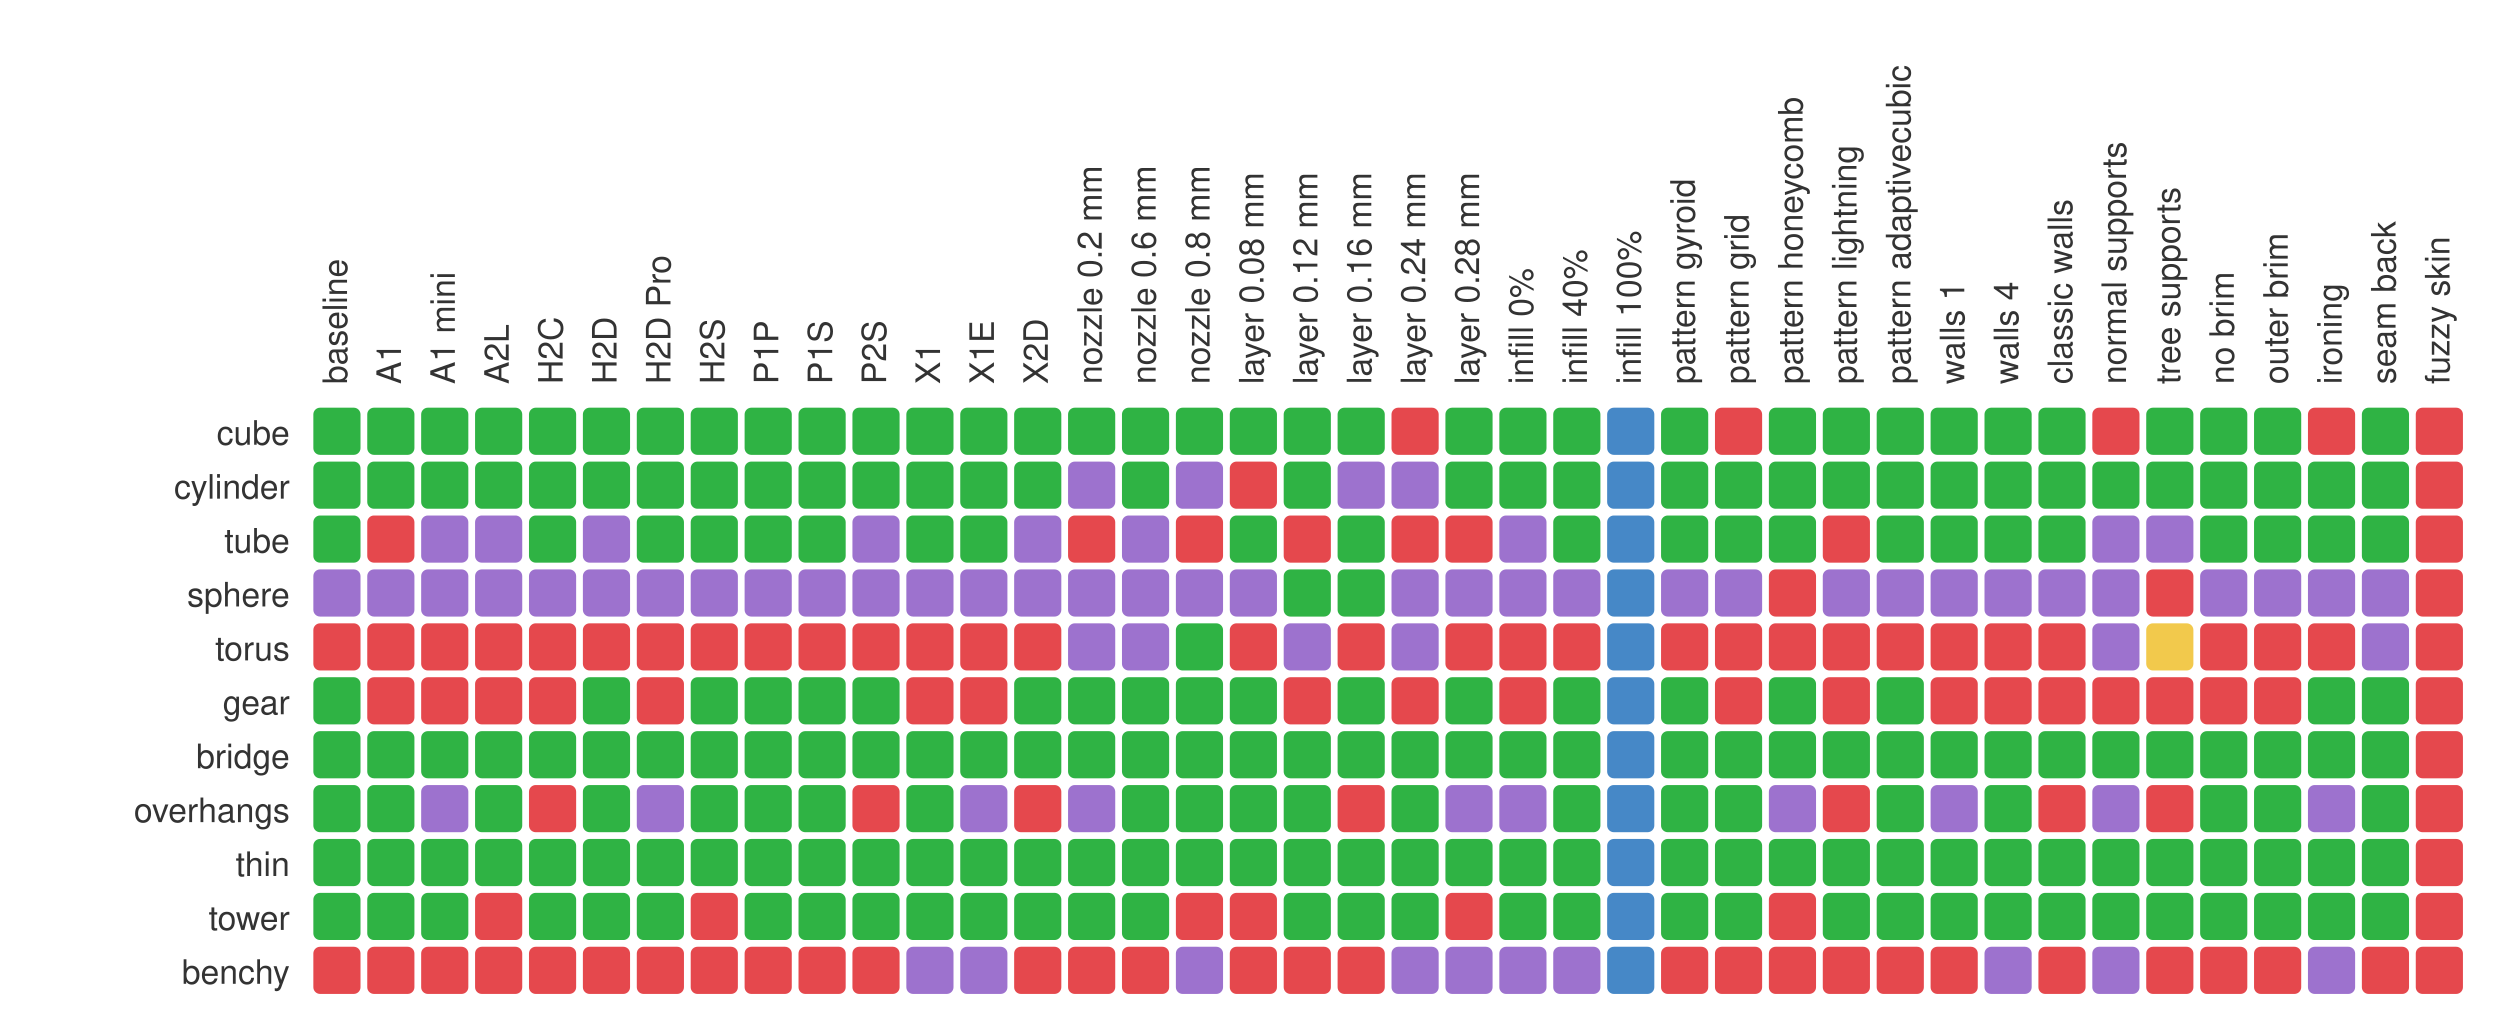
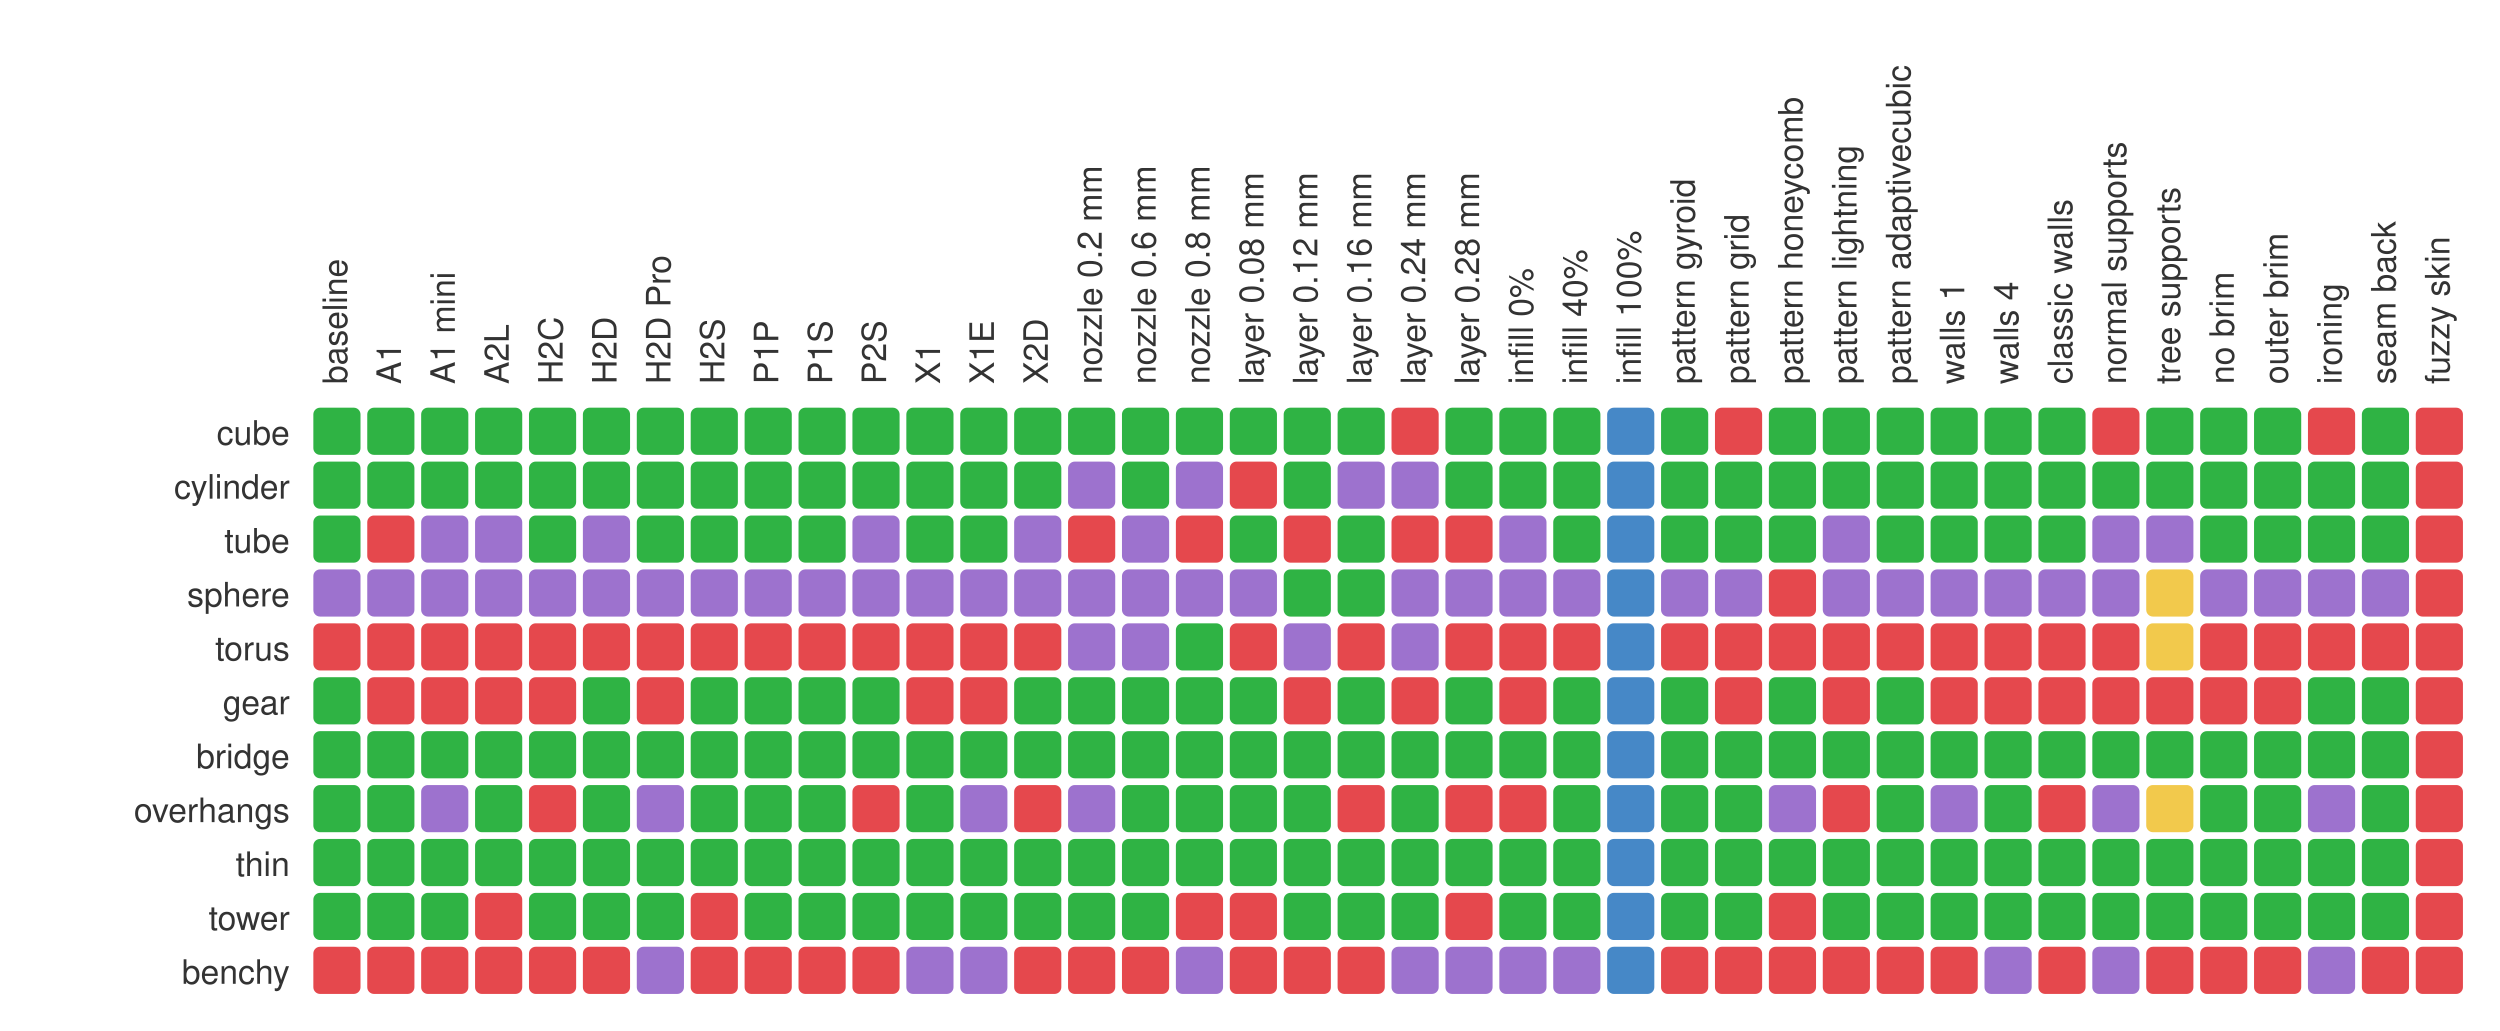
<svg xmlns="http://www.w3.org/2000/svg" width="742" height="306" font-family="Helvetica,Arial,sans-serif" font-size="10">
  <rect width="742" height="306" fill="white" />
  <text transform="translate(103.0,114) rotate(-90)" fill="#333">baseline</text>
  <text transform="translate(119.0,114) rotate(-90)" fill="#333">A1</text>
  <text transform="translate(135.0,114) rotate(-90)" fill="#333">A1 mini</text>
  <text transform="translate(151.0,114) rotate(-90)" fill="#333">A2L</text>
  <text transform="translate(167.0,114) rotate(-90)" fill="#333">H2C</text>
  <text transform="translate(183.0,114) rotate(-90)" fill="#333">H2D</text>
  <text transform="translate(199.0,114) rotate(-90)" fill="#333">H2D Pro</text>
  <text transform="translate(215.0,114) rotate(-90)" fill="#333">H2S</text>
  <text transform="translate(231.0,114) rotate(-90)" fill="#333">P1P</text>
  <text transform="translate(247.0,114) rotate(-90)" fill="#333">P1S</text>
  <text transform="translate(263.0,114) rotate(-90)" fill="#333">P2S</text>
  <text transform="translate(279.0,114) rotate(-90)" fill="#333">X1</text>
  <text transform="translate(295.0,114) rotate(-90)" fill="#333">X1E</text>
  <text transform="translate(311.0,114) rotate(-90)" fill="#333">X2D</text>
  <text transform="translate(327.0,114) rotate(-90)" fill="#333">nozzle 0.2 mm</text>
  <text transform="translate(343.0,114) rotate(-90)" fill="#333">nozzle 0.6 mm</text>
  <text transform="translate(359.0,114) rotate(-90)" fill="#333">nozzle 0.8 mm</text>
  <text transform="translate(375.0,114) rotate(-90)" fill="#333">layer 0.08 mm</text>
  <text transform="translate(391.0,114) rotate(-90)" fill="#333">layer 0.12 mm</text>
  <text transform="translate(407.0,114) rotate(-90)" fill="#333">layer 0.16 mm</text>
  <text transform="translate(423.0,114) rotate(-90)" fill="#333">layer 0.24 mm</text>
  <text transform="translate(439.0,114) rotate(-90)" fill="#333">layer 0.28 mm</text>
  <text transform="translate(455.0,114) rotate(-90)" fill="#333">infill 0%</text>
  <text transform="translate(471.0,114) rotate(-90)" fill="#333">infill 40%</text>
  <text transform="translate(487.0,114) rotate(-90)" fill="#333">infill 100%</text>
  <text transform="translate(503.0,114) rotate(-90)" fill="#333">pattern gyroid</text>
  <text transform="translate(519.0,114) rotate(-90)" fill="#333">pattern grid</text>
  <text transform="translate(535.0,114) rotate(-90)" fill="#333">pattern honeycomb</text>
  <text transform="translate(551.0,114) rotate(-90)" fill="#333">pattern lightning</text>
  <text transform="translate(567.0,114) rotate(-90)" fill="#333">pattern adaptivecubic</text>
  <text transform="translate(583.0,114) rotate(-90)" fill="#333">walls 1</text>
  <text transform="translate(599.0,114) rotate(-90)" fill="#333">walls 4</text>
  <text transform="translate(615.0,114) rotate(-90)" fill="#333">classic walls</text>
  <text transform="translate(631.0,114) rotate(-90)" fill="#333">normal supports</text>
  <text transform="translate(647.0,114) rotate(-90)" fill="#333">tree supports</text>
  <text transform="translate(663.0,114) rotate(-90)" fill="#333">no brim</text>
  <text transform="translate(679.0,114) rotate(-90)" fill="#333">outer brim</text>
  <text transform="translate(695.0,114) rotate(-90)" fill="#333">ironing</text>
  <text transform="translate(711.0,114) rotate(-90)" fill="#333">seam back</text>
  <text transform="translate(727.0,114) rotate(-90)" fill="#333">fuzzy skin</text>
  <text x="86" y="132" text-anchor="end" fill="#333">cube</text>
  <rect x="93" y="121" width="14" height="14" rx="2" fill="#2FB344" />
  <rect x="109" y="121" width="14" height="14" rx="2" fill="#2FB344" />
  <rect x="125" y="121" width="14" height="14" rx="2" fill="#2FB344" />
  <rect x="141" y="121" width="14" height="14" rx="2" fill="#2FB344" />
  <rect x="157" y="121" width="14" height="14" rx="2" fill="#2FB344" />
  <rect x="173" y="121" width="14" height="14" rx="2" fill="#2FB344" />
  <rect x="189" y="121" width="14" height="14" rx="2" fill="#2FB344" />
  <rect x="205" y="121" width="14" height="14" rx="2" fill="#2FB344" />
  <rect x="221" y="121" width="14" height="14" rx="2" fill="#2FB344" />
  <rect x="237" y="121" width="14" height="14" rx="2" fill="#2FB344" />
  <rect x="253" y="121" width="14" height="14" rx="2" fill="#2FB344" />
  <rect x="269" y="121" width="14" height="14" rx="2" fill="#2FB344" />
  <rect x="285" y="121" width="14" height="14" rx="2" fill="#2FB344" />
  <rect x="301" y="121" width="14" height="14" rx="2" fill="#2FB344" />
  <rect x="317" y="121" width="14" height="14" rx="2" fill="#2FB344" />
  <rect x="333" y="121" width="14" height="14" rx="2" fill="#2FB344" />
  <rect x="349" y="121" width="14" height="14" rx="2" fill="#2FB344" />
  <rect x="365" y="121" width="14" height="14" rx="2" fill="#2FB344" />
  <rect x="381" y="121" width="14" height="14" rx="2" fill="#2FB344" />
  <rect x="397" y="121" width="14" height="14" rx="2" fill="#2FB344" />
  <rect x="413" y="121" width="14" height="14" rx="2" fill="#E5484D" />
  <rect x="429" y="121" width="14" height="14" rx="2" fill="#2FB344" />
  <rect x="445" y="121" width="14" height="14" rx="2" fill="#2FB344" />
  <rect x="461" y="121" width="14" height="14" rx="2" fill="#2FB344" />
  <rect x="477" y="121" width="14" height="14" rx="2" fill="#4688C7" />
  <rect x="493" y="121" width="14" height="14" rx="2" fill="#2FB344" />
  <rect x="509" y="121" width="14" height="14" rx="2" fill="#E5484D" />
  <rect x="525" y="121" width="14" height="14" rx="2" fill="#2FB344" />
  <rect x="541" y="121" width="14" height="14" rx="2" fill="#2FB344" />
  <rect x="557" y="121" width="14" height="14" rx="2" fill="#2FB344" />
  <rect x="573" y="121" width="14" height="14" rx="2" fill="#2FB344" />
  <rect x="589" y="121" width="14" height="14" rx="2" fill="#2FB344" />
  <rect x="605" y="121" width="14" height="14" rx="2" fill="#2FB344" />
  <rect x="621" y="121" width="14" height="14" rx="2" fill="#E5484D" />
  <rect x="637" y="121" width="14" height="14" rx="2" fill="#2FB344" />
  <rect x="653" y="121" width="14" height="14" rx="2" fill="#2FB344" />
  <rect x="669" y="121" width="14" height="14" rx="2" fill="#2FB344" />
  <rect x="685" y="121" width="14" height="14" rx="2" fill="#E5484D" />
  <rect x="701" y="121" width="14" height="14" rx="2" fill="#2FB344" />
  <rect x="717" y="121" width="14" height="14" rx="2" fill="#E5484D" />
  <text x="86" y="148" text-anchor="end" fill="#333">cylinder</text>
  <rect x="93" y="137" width="14" height="14" rx="2" fill="#2FB344" />
  <rect x="109" y="137" width="14" height="14" rx="2" fill="#2FB344" />
  <rect x="125" y="137" width="14" height="14" rx="2" fill="#2FB344" />
  <rect x="141" y="137" width="14" height="14" rx="2" fill="#2FB344" />
  <rect x="157" y="137" width="14" height="14" rx="2" fill="#2FB344" />
  <rect x="173" y="137" width="14" height="14" rx="2" fill="#2FB344" />
  <rect x="189" y="137" width="14" height="14" rx="2" fill="#2FB344" />
  <rect x="205" y="137" width="14" height="14" rx="2" fill="#2FB344" />
  <rect x="221" y="137" width="14" height="14" rx="2" fill="#2FB344" />
  <rect x="237" y="137" width="14" height="14" rx="2" fill="#2FB344" />
  <rect x="253" y="137" width="14" height="14" rx="2" fill="#2FB344" />
  <rect x="269" y="137" width="14" height="14" rx="2" fill="#2FB344" />
  <rect x="285" y="137" width="14" height="14" rx="2" fill="#2FB344" />
  <rect x="301" y="137" width="14" height="14" rx="2" fill="#2FB344" />
  <rect x="317" y="137" width="14" height="14" rx="2" fill="#9D72CE" />
  <rect x="333" y="137" width="14" height="14" rx="2" fill="#2FB344" />
  <rect x="349" y="137" width="14" height="14" rx="2" fill="#9D72CE" />
  <rect x="365" y="137" width="14" height="14" rx="2" fill="#E5484D" />
  <rect x="381" y="137" width="14" height="14" rx="2" fill="#2FB344" />
  <rect x="397" y="137" width="14" height="14" rx="2" fill="#9D72CE" />
  <rect x="413" y="137" width="14" height="14" rx="2" fill="#9D72CE" />
  <rect x="429" y="137" width="14" height="14" rx="2" fill="#2FB344" />
  <rect x="445" y="137" width="14" height="14" rx="2" fill="#2FB344" />
  <rect x="461" y="137" width="14" height="14" rx="2" fill="#2FB344" />
  <rect x="477" y="137" width="14" height="14" rx="2" fill="#4688C7" />
  <rect x="493" y="137" width="14" height="14" rx="2" fill="#2FB344" />
  <rect x="509" y="137" width="14" height="14" rx="2" fill="#2FB344" />
  <rect x="525" y="137" width="14" height="14" rx="2" fill="#2FB344" />
  <rect x="541" y="137" width="14" height="14" rx="2" fill="#2FB344" />
  <rect x="557" y="137" width="14" height="14" rx="2" fill="#2FB344" />
  <rect x="573" y="137" width="14" height="14" rx="2" fill="#2FB344" />
  <rect x="589" y="137" width="14" height="14" rx="2" fill="#2FB344" />
  <rect x="605" y="137" width="14" height="14" rx="2" fill="#2FB344" />
  <rect x="621" y="137" width="14" height="14" rx="2" fill="#2FB344" />
  <rect x="637" y="137" width="14" height="14" rx="2" fill="#2FB344" />
  <rect x="653" y="137" width="14" height="14" rx="2" fill="#2FB344" />
  <rect x="669" y="137" width="14" height="14" rx="2" fill="#2FB344" />
  <rect x="685" y="137" width="14" height="14" rx="2" fill="#2FB344" />
  <rect x="701" y="137" width="14" height="14" rx="2" fill="#2FB344" />
  <rect x="717" y="137" width="14" height="14" rx="2" fill="#E5484D" />
  <text x="86" y="164" text-anchor="end" fill="#333">tube</text>
  <rect x="93" y="153" width="14" height="14" rx="2" fill="#2FB344" />
  <rect x="109" y="153" width="14" height="14" rx="2" fill="#E5484D" />
  <rect x="125" y="153" width="14" height="14" rx="2" fill="#9D72CE" />
  <rect x="141" y="153" width="14" height="14" rx="2" fill="#9D72CE" />
  <rect x="157" y="153" width="14" height="14" rx="2" fill="#2FB344" />
  <rect x="173" y="153" width="14" height="14" rx="2" fill="#9D72CE" />
  <rect x="189" y="153" width="14" height="14" rx="2" fill="#2FB344" />
  <rect x="205" y="153" width="14" height="14" rx="2" fill="#2FB344" />
  <rect x="221" y="153" width="14" height="14" rx="2" fill="#2FB344" />
  <rect x="237" y="153" width="14" height="14" rx="2" fill="#2FB344" />
  <rect x="253" y="153" width="14" height="14" rx="2" fill="#9D72CE" />
  <rect x="269" y="153" width="14" height="14" rx="2" fill="#2FB344" />
  <rect x="285" y="153" width="14" height="14" rx="2" fill="#2FB344" />
  <rect x="301" y="153" width="14" height="14" rx="2" fill="#9D72CE" />
  <rect x="317" y="153" width="14" height="14" rx="2" fill="#E5484D" />
  <rect x="333" y="153" width="14" height="14" rx="2" fill="#9D72CE" />
  <rect x="349" y="153" width="14" height="14" rx="2" fill="#E5484D" />
  <rect x="365" y="153" width="14" height="14" rx="2" fill="#2FB344" />
  <rect x="381" y="153" width="14" height="14" rx="2" fill="#E5484D" />
  <rect x="397" y="153" width="14" height="14" rx="2" fill="#2FB344" />
  <rect x="413" y="153" width="14" height="14" rx="2" fill="#E5484D" />
  <rect x="429" y="153" width="14" height="14" rx="2" fill="#E5484D" />
  <rect x="445" y="153" width="14" height="14" rx="2" fill="#9D72CE" />
  <rect x="461" y="153" width="14" height="14" rx="2" fill="#2FB344" />
  <rect x="477" y="153" width="14" height="14" rx="2" fill="#4688C7" />
  <rect x="493" y="153" width="14" height="14" rx="2" fill="#2FB344" />
  <rect x="509" y="153" width="14" height="14" rx="2" fill="#2FB344" />
  <rect x="525" y="153" width="14" height="14" rx="2" fill="#2FB344" />
-   <rect x="541" y="153" width="14" height="14" rx="2" fill="#E5484D" />
+   <rect x="541" y="153" width="14" height="14" rx="2" fill="#9D72CE" />
  <rect x="557" y="153" width="14" height="14" rx="2" fill="#2FB344" />
  <rect x="573" y="153" width="14" height="14" rx="2" fill="#2FB344" />
  <rect x="589" y="153" width="14" height="14" rx="2" fill="#2FB344" />
  <rect x="605" y="153" width="14" height="14" rx="2" fill="#2FB344" />
  <rect x="621" y="153" width="14" height="14" rx="2" fill="#9D72CE" />
  <rect x="637" y="153" width="14" height="14" rx="2" fill="#9D72CE" />
  <rect x="653" y="153" width="14" height="14" rx="2" fill="#2FB344" />
  <rect x="669" y="153" width="14" height="14" rx="2" fill="#2FB344" />
  <rect x="685" y="153" width="14" height="14" rx="2" fill="#2FB344" />
  <rect x="701" y="153" width="14" height="14" rx="2" fill="#2FB344" />
  <rect x="717" y="153" width="14" height="14" rx="2" fill="#E5484D" />
  <text x="86" y="180" text-anchor="end" fill="#333">sphere</text>
  <rect x="93" y="169" width="14" height="14" rx="2" fill="#9D72CE" />
  <rect x="109" y="169" width="14" height="14" rx="2" fill="#9D72CE" />
  <rect x="125" y="169" width="14" height="14" rx="2" fill="#9D72CE" />
  <rect x="141" y="169" width="14" height="14" rx="2" fill="#9D72CE" />
  <rect x="157" y="169" width="14" height="14" rx="2" fill="#9D72CE" />
  <rect x="173" y="169" width="14" height="14" rx="2" fill="#9D72CE" />
  <rect x="189" y="169" width="14" height="14" rx="2" fill="#9D72CE" />
  <rect x="205" y="169" width="14" height="14" rx="2" fill="#9D72CE" />
  <rect x="221" y="169" width="14" height="14" rx="2" fill="#9D72CE" />
  <rect x="237" y="169" width="14" height="14" rx="2" fill="#9D72CE" />
  <rect x="253" y="169" width="14" height="14" rx="2" fill="#9D72CE" />
  <rect x="269" y="169" width="14" height="14" rx="2" fill="#9D72CE" />
  <rect x="285" y="169" width="14" height="14" rx="2" fill="#9D72CE" />
  <rect x="301" y="169" width="14" height="14" rx="2" fill="#9D72CE" />
  <rect x="317" y="169" width="14" height="14" rx="2" fill="#9D72CE" />
  <rect x="333" y="169" width="14" height="14" rx="2" fill="#9D72CE" />
  <rect x="349" y="169" width="14" height="14" rx="2" fill="#9D72CE" />
  <rect x="365" y="169" width="14" height="14" rx="2" fill="#9D72CE" />
  <rect x="381" y="169" width="14" height="14" rx="2" fill="#2FB344" />
  <rect x="397" y="169" width="14" height="14" rx="2" fill="#2FB344" />
  <rect x="413" y="169" width="14" height="14" rx="2" fill="#9D72CE" />
  <rect x="429" y="169" width="14" height="14" rx="2" fill="#9D72CE" />
  <rect x="445" y="169" width="14" height="14" rx="2" fill="#9D72CE" />
  <rect x="461" y="169" width="14" height="14" rx="2" fill="#9D72CE" />
  <rect x="477" y="169" width="14" height="14" rx="2" fill="#4688C7" />
  <rect x="493" y="169" width="14" height="14" rx="2" fill="#9D72CE" />
  <rect x="509" y="169" width="14" height="14" rx="2" fill="#9D72CE" />
  <rect x="525" y="169" width="14" height="14" rx="2" fill="#E5484D" />
  <rect x="541" y="169" width="14" height="14" rx="2" fill="#9D72CE" />
  <rect x="557" y="169" width="14" height="14" rx="2" fill="#9D72CE" />
  <rect x="573" y="169" width="14" height="14" rx="2" fill="#9D72CE" />
  <rect x="589" y="169" width="14" height="14" rx="2" fill="#9D72CE" />
  <rect x="605" y="169" width="14" height="14" rx="2" fill="#9D72CE" />
  <rect x="621" y="169" width="14" height="14" rx="2" fill="#9D72CE" />
-   <rect x="637" y="169" width="14" height="14" rx="2" fill="#E5484D" />
+   <rect x="637" y="169" width="14" height="14" rx="2" fill="#F2C94C" />
  <rect x="653" y="169" width="14" height="14" rx="2" fill="#9D72CE" />
  <rect x="669" y="169" width="14" height="14" rx="2" fill="#9D72CE" />
  <rect x="685" y="169" width="14" height="14" rx="2" fill="#9D72CE" />
  <rect x="701" y="169" width="14" height="14" rx="2" fill="#9D72CE" />
  <rect x="717" y="169" width="14" height="14" rx="2" fill="#E5484D" />
  <text x="86" y="196" text-anchor="end" fill="#333">torus</text>
  <rect x="93" y="185" width="14" height="14" rx="2" fill="#E5484D" />
  <rect x="109" y="185" width="14" height="14" rx="2" fill="#E5484D" />
  <rect x="125" y="185" width="14" height="14" rx="2" fill="#E5484D" />
  <rect x="141" y="185" width="14" height="14" rx="2" fill="#E5484D" />
  <rect x="157" y="185" width="14" height="14" rx="2" fill="#E5484D" />
  <rect x="173" y="185" width="14" height="14" rx="2" fill="#E5484D" />
  <rect x="189" y="185" width="14" height="14" rx="2" fill="#E5484D" />
  <rect x="205" y="185" width="14" height="14" rx="2" fill="#E5484D" />
  <rect x="221" y="185" width="14" height="14" rx="2" fill="#E5484D" />
  <rect x="237" y="185" width="14" height="14" rx="2" fill="#E5484D" />
  <rect x="253" y="185" width="14" height="14" rx="2" fill="#E5484D" />
  <rect x="269" y="185" width="14" height="14" rx="2" fill="#E5484D" />
  <rect x="285" y="185" width="14" height="14" rx="2" fill="#E5484D" />
  <rect x="301" y="185" width="14" height="14" rx="2" fill="#E5484D" />
  <rect x="317" y="185" width="14" height="14" rx="2" fill="#9D72CE" />
  <rect x="333" y="185" width="14" height="14" rx="2" fill="#9D72CE" />
  <rect x="349" y="185" width="14" height="14" rx="2" fill="#2FB344" />
  <rect x="365" y="185" width="14" height="14" rx="2" fill="#E5484D" />
  <rect x="381" y="185" width="14" height="14" rx="2" fill="#9D72CE" />
  <rect x="397" y="185" width="14" height="14" rx="2" fill="#E5484D" />
  <rect x="413" y="185" width="14" height="14" rx="2" fill="#9D72CE" />
  <rect x="429" y="185" width="14" height="14" rx="2" fill="#E5484D" />
  <rect x="445" y="185" width="14" height="14" rx="2" fill="#E5484D" />
  <rect x="461" y="185" width="14" height="14" rx="2" fill="#E5484D" />
  <rect x="477" y="185" width="14" height="14" rx="2" fill="#4688C7" />
  <rect x="493" y="185" width="14" height="14" rx="2" fill="#E5484D" />
  <rect x="509" y="185" width="14" height="14" rx="2" fill="#E5484D" />
  <rect x="525" y="185" width="14" height="14" rx="2" fill="#E5484D" />
  <rect x="541" y="185" width="14" height="14" rx="2" fill="#E5484D" />
  <rect x="557" y="185" width="14" height="14" rx="2" fill="#E5484D" />
  <rect x="573" y="185" width="14" height="14" rx="2" fill="#E5484D" />
  <rect x="589" y="185" width="14" height="14" rx="2" fill="#E5484D" />
  <rect x="605" y="185" width="14" height="14" rx="2" fill="#E5484D" />
-   <rect x="621" y="185" width="14" height="14" rx="2" fill="#9D72CE" />
+   <rect x="621" y="185" width="14" height="14" rx="2" fill="#E5484D" />
  <rect x="637" y="185" width="14" height="14" rx="2" fill="#F2C94C" />
  <rect x="653" y="185" width="14" height="14" rx="2" fill="#E5484D" />
  <rect x="669" y="185" width="14" height="14" rx="2" fill="#E5484D" />
  <rect x="685" y="185" width="14" height="14" rx="2" fill="#E5484D" />
-   <rect x="701" y="185" width="14" height="14" rx="2" fill="#9D72CE" />
+   <rect x="701" y="185" width="14" height="14" rx="2" fill="#E5484D" />
  <rect x="717" y="185" width="14" height="14" rx="2" fill="#E5484D" />
  <text x="86" y="212" text-anchor="end" fill="#333">gear</text>
  <rect x="93" y="201" width="14" height="14" rx="2" fill="#2FB344" />
  <rect x="109" y="201" width="14" height="14" rx="2" fill="#E5484D" />
  <rect x="125" y="201" width="14" height="14" rx="2" fill="#E5484D" />
  <rect x="141" y="201" width="14" height="14" rx="2" fill="#E5484D" />
  <rect x="157" y="201" width="14" height="14" rx="2" fill="#E5484D" />
  <rect x="173" y="201" width="14" height="14" rx="2" fill="#2FB344" />
  <rect x="189" y="201" width="14" height="14" rx="2" fill="#E5484D" />
  <rect x="205" y="201" width="14" height="14" rx="2" fill="#2FB344" />
  <rect x="221" y="201" width="14" height="14" rx="2" fill="#2FB344" />
  <rect x="237" y="201" width="14" height="14" rx="2" fill="#2FB344" />
  <rect x="253" y="201" width="14" height="14" rx="2" fill="#2FB344" />
  <rect x="269" y="201" width="14" height="14" rx="2" fill="#E5484D" />
  <rect x="285" y="201" width="14" height="14" rx="2" fill="#E5484D" />
  <rect x="301" y="201" width="14" height="14" rx="2" fill="#2FB344" />
  <rect x="317" y="201" width="14" height="14" rx="2" fill="#2FB344" />
  <rect x="333" y="201" width="14" height="14" rx="2" fill="#2FB344" />
  <rect x="349" y="201" width="14" height="14" rx="2" fill="#2FB344" />
  <rect x="365" y="201" width="14" height="14" rx="2" fill="#2FB344" />
  <rect x="381" y="201" width="14" height="14" rx="2" fill="#E5484D" />
  <rect x="397" y="201" width="14" height="14" rx="2" fill="#2FB344" />
  <rect x="413" y="201" width="14" height="14" rx="2" fill="#E5484D" />
  <rect x="429" y="201" width="14" height="14" rx="2" fill="#2FB344" />
  <rect x="445" y="201" width="14" height="14" rx="2" fill="#E5484D" />
  <rect x="461" y="201" width="14" height="14" rx="2" fill="#2FB344" />
  <rect x="477" y="201" width="14" height="14" rx="2" fill="#4688C7" />
  <rect x="493" y="201" width="14" height="14" rx="2" fill="#2FB344" />
  <rect x="509" y="201" width="14" height="14" rx="2" fill="#E5484D" />
  <rect x="525" y="201" width="14" height="14" rx="2" fill="#2FB344" />
  <rect x="541" y="201" width="14" height="14" rx="2" fill="#E5484D" />
  <rect x="557" y="201" width="14" height="14" rx="2" fill="#2FB344" />
  <rect x="573" y="201" width="14" height="14" rx="2" fill="#E5484D" />
  <rect x="589" y="201" width="14" height="14" rx="2" fill="#E5484D" />
  <rect x="605" y="201" width="14" height="14" rx="2" fill="#E5484D" />
  <rect x="621" y="201" width="14" height="14" rx="2" fill="#E5484D" />
  <rect x="637" y="201" width="14" height="14" rx="2" fill="#E5484D" />
  <rect x="653" y="201" width="14" height="14" rx="2" fill="#E5484D" />
  <rect x="669" y="201" width="14" height="14" rx="2" fill="#E5484D" />
  <rect x="685" y="201" width="14" height="14" rx="2" fill="#2FB344" />
  <rect x="701" y="201" width="14" height="14" rx="2" fill="#2FB344" />
  <rect x="717" y="201" width="14" height="14" rx="2" fill="#E5484D" />
  <text x="86" y="228" text-anchor="end" fill="#333">bridge</text>
  <rect x="93" y="217" width="14" height="14" rx="2" fill="#2FB344" />
  <rect x="109" y="217" width="14" height="14" rx="2" fill="#2FB344" />
  <rect x="125" y="217" width="14" height="14" rx="2" fill="#2FB344" />
  <rect x="141" y="217" width="14" height="14" rx="2" fill="#2FB344" />
  <rect x="157" y="217" width="14" height="14" rx="2" fill="#2FB344" />
  <rect x="173" y="217" width="14" height="14" rx="2" fill="#2FB344" />
  <rect x="189" y="217" width="14" height="14" rx="2" fill="#2FB344" />
  <rect x="205" y="217" width="14" height="14" rx="2" fill="#2FB344" />
  <rect x="221" y="217" width="14" height="14" rx="2" fill="#2FB344" />
  <rect x="237" y="217" width="14" height="14" rx="2" fill="#2FB344" />
  <rect x="253" y="217" width="14" height="14" rx="2" fill="#2FB344" />
  <rect x="269" y="217" width="14" height="14" rx="2" fill="#2FB344" />
  <rect x="285" y="217" width="14" height="14" rx="2" fill="#2FB344" />
  <rect x="301" y="217" width="14" height="14" rx="2" fill="#2FB344" />
  <rect x="317" y="217" width="14" height="14" rx="2" fill="#2FB344" />
  <rect x="333" y="217" width="14" height="14" rx="2" fill="#2FB344" />
  <rect x="349" y="217" width="14" height="14" rx="2" fill="#2FB344" />
  <rect x="365" y="217" width="14" height="14" rx="2" fill="#2FB344" />
  <rect x="381" y="217" width="14" height="14" rx="2" fill="#2FB344" />
  <rect x="397" y="217" width="14" height="14" rx="2" fill="#2FB344" />
  <rect x="413" y="217" width="14" height="14" rx="2" fill="#2FB344" />
  <rect x="429" y="217" width="14" height="14" rx="2" fill="#2FB344" />
  <rect x="445" y="217" width="14" height="14" rx="2" fill="#2FB344" />
  <rect x="461" y="217" width="14" height="14" rx="2" fill="#2FB344" />
  <rect x="477" y="217" width="14" height="14" rx="2" fill="#4688C7" />
  <rect x="493" y="217" width="14" height="14" rx="2" fill="#2FB344" />
  <rect x="509" y="217" width="14" height="14" rx="2" fill="#2FB344" />
  <rect x="525" y="217" width="14" height="14" rx="2" fill="#2FB344" />
  <rect x="541" y="217" width="14" height="14" rx="2" fill="#2FB344" />
  <rect x="557" y="217" width="14" height="14" rx="2" fill="#2FB344" />
  <rect x="573" y="217" width="14" height="14" rx="2" fill="#2FB344" />
  <rect x="589" y="217" width="14" height="14" rx="2" fill="#2FB344" />
  <rect x="605" y="217" width="14" height="14" rx="2" fill="#2FB344" />
  <rect x="621" y="217" width="14" height="14" rx="2" fill="#2FB344" />
  <rect x="637" y="217" width="14" height="14" rx="2" fill="#2FB344" />
  <rect x="653" y="217" width="14" height="14" rx="2" fill="#2FB344" />
  <rect x="669" y="217" width="14" height="14" rx="2" fill="#2FB344" />
  <rect x="685" y="217" width="14" height="14" rx="2" fill="#2FB344" />
  <rect x="701" y="217" width="14" height="14" rx="2" fill="#2FB344" />
  <rect x="717" y="217" width="14" height="14" rx="2" fill="#E5484D" />
  <text x="86" y="244" text-anchor="end" fill="#333">overhangs</text>
  <rect x="93" y="233" width="14" height="14" rx="2" fill="#2FB344" />
  <rect x="109" y="233" width="14" height="14" rx="2" fill="#2FB344" />
  <rect x="125" y="233" width="14" height="14" rx="2" fill="#9D72CE" />
  <rect x="141" y="233" width="14" height="14" rx="2" fill="#2FB344" />
  <rect x="157" y="233" width="14" height="14" rx="2" fill="#E5484D" />
  <rect x="173" y="233" width="14" height="14" rx="2" fill="#2FB344" />
  <rect x="189" y="233" width="14" height="14" rx="2" fill="#9D72CE" />
  <rect x="205" y="233" width="14" height="14" rx="2" fill="#2FB344" />
  <rect x="221" y="233" width="14" height="14" rx="2" fill="#2FB344" />
  <rect x="237" y="233" width="14" height="14" rx="2" fill="#2FB344" />
  <rect x="253" y="233" width="14" height="14" rx="2" fill="#E5484D" />
  <rect x="269" y="233" width="14" height="14" rx="2" fill="#2FB344" />
  <rect x="285" y="233" width="14" height="14" rx="2" fill="#9D72CE" />
  <rect x="301" y="233" width="14" height="14" rx="2" fill="#E5484D" />
  <rect x="317" y="233" width="14" height="14" rx="2" fill="#9D72CE" />
  <rect x="333" y="233" width="14" height="14" rx="2" fill="#2FB344" />
  <rect x="349" y="233" width="14" height="14" rx="2" fill="#2FB344" />
  <rect x="365" y="233" width="14" height="14" rx="2" fill="#2FB344" />
  <rect x="381" y="233" width="14" height="14" rx="2" fill="#2FB344" />
  <rect x="397" y="233" width="14" height="14" rx="2" fill="#E5484D" />
  <rect x="413" y="233" width="14" height="14" rx="2" fill="#2FB344" />
-   <rect x="429" y="233" width="14" height="14" rx="2" fill="#9D72CE" />
-   <rect x="445" y="233" width="14" height="14" rx="2" fill="#9D72CE" />
+   <rect x="429" y="233" width="14" height="14" rx="2" fill="#E5484D" />
+   <rect x="445" y="233" width="14" height="14" rx="2" fill="#E5484D" />
  <rect x="461" y="233" width="14" height="14" rx="2" fill="#2FB344" />
  <rect x="477" y="233" width="14" height="14" rx="2" fill="#4688C7" />
  <rect x="493" y="233" width="14" height="14" rx="2" fill="#2FB344" />
  <rect x="509" y="233" width="14" height="14" rx="2" fill="#2FB344" />
  <rect x="525" y="233" width="14" height="14" rx="2" fill="#9D72CE" />
  <rect x="541" y="233" width="14" height="14" rx="2" fill="#E5484D" />
  <rect x="557" y="233" width="14" height="14" rx="2" fill="#2FB344" />
  <rect x="573" y="233" width="14" height="14" rx="2" fill="#9D72CE" />
  <rect x="589" y="233" width="14" height="14" rx="2" fill="#2FB344" />
  <rect x="605" y="233" width="14" height="14" rx="2" fill="#E5484D" />
  <rect x="621" y="233" width="14" height="14" rx="2" fill="#9D72CE" />
-   <rect x="637" y="233" width="14" height="14" rx="2" fill="#E5484D" />
+   <rect x="637" y="233" width="14" height="14" rx="2" fill="#F2C94C" />
  <rect x="653" y="233" width="14" height="14" rx="2" fill="#2FB344" />
  <rect x="669" y="233" width="14" height="14" rx="2" fill="#2FB344" />
  <rect x="685" y="233" width="14" height="14" rx="2" fill="#9D72CE" />
  <rect x="701" y="233" width="14" height="14" rx="2" fill="#2FB344" />
  <rect x="717" y="233" width="14" height="14" rx="2" fill="#E5484D" />
  <text x="86" y="260" text-anchor="end" fill="#333">thin</text>
  <rect x="93" y="249" width="14" height="14" rx="2" fill="#2FB344" />
  <rect x="109" y="249" width="14" height="14" rx="2" fill="#2FB344" />
  <rect x="125" y="249" width="14" height="14" rx="2" fill="#2FB344" />
  <rect x="141" y="249" width="14" height="14" rx="2" fill="#2FB344" />
  <rect x="157" y="249" width="14" height="14" rx="2" fill="#2FB344" />
  <rect x="173" y="249" width="14" height="14" rx="2" fill="#2FB344" />
  <rect x="189" y="249" width="14" height="14" rx="2" fill="#2FB344" />
  <rect x="205" y="249" width="14" height="14" rx="2" fill="#2FB344" />
  <rect x="221" y="249" width="14" height="14" rx="2" fill="#2FB344" />
  <rect x="237" y="249" width="14" height="14" rx="2" fill="#2FB344" />
  <rect x="253" y="249" width="14" height="14" rx="2" fill="#2FB344" />
  <rect x="269" y="249" width="14" height="14" rx="2" fill="#2FB344" />
  <rect x="285" y="249" width="14" height="14" rx="2" fill="#2FB344" />
  <rect x="301" y="249" width="14" height="14" rx="2" fill="#2FB344" />
  <rect x="317" y="249" width="14" height="14" rx="2" fill="#2FB344" />
  <rect x="333" y="249" width="14" height="14" rx="2" fill="#2FB344" />
  <rect x="349" y="249" width="14" height="14" rx="2" fill="#2FB344" />
  <rect x="365" y="249" width="14" height="14" rx="2" fill="#2FB344" />
  <rect x="381" y="249" width="14" height="14" rx="2" fill="#2FB344" />
  <rect x="397" y="249" width="14" height="14" rx="2" fill="#2FB344" />
  <rect x="413" y="249" width="14" height="14" rx="2" fill="#2FB344" />
  <rect x="429" y="249" width="14" height="14" rx="2" fill="#2FB344" />
  <rect x="445" y="249" width="14" height="14" rx="2" fill="#2FB344" />
  <rect x="461" y="249" width="14" height="14" rx="2" fill="#2FB344" />
  <rect x="477" y="249" width="14" height="14" rx="2" fill="#4688C7" />
  <rect x="493" y="249" width="14" height="14" rx="2" fill="#2FB344" />
  <rect x="509" y="249" width="14" height="14" rx="2" fill="#2FB344" />
  <rect x="525" y="249" width="14" height="14" rx="2" fill="#2FB344" />
  <rect x="541" y="249" width="14" height="14" rx="2" fill="#2FB344" />
  <rect x="557" y="249" width="14" height="14" rx="2" fill="#2FB344" />
  <rect x="573" y="249" width="14" height="14" rx="2" fill="#2FB344" />
  <rect x="589" y="249" width="14" height="14" rx="2" fill="#2FB344" />
  <rect x="605" y="249" width="14" height="14" rx="2" fill="#2FB344" />
  <rect x="621" y="249" width="14" height="14" rx="2" fill="#2FB344" />
  <rect x="637" y="249" width="14" height="14" rx="2" fill="#2FB344" />
  <rect x="653" y="249" width="14" height="14" rx="2" fill="#2FB344" />
  <rect x="669" y="249" width="14" height="14" rx="2" fill="#2FB344" />
  <rect x="685" y="249" width="14" height="14" rx="2" fill="#2FB344" />
  <rect x="701" y="249" width="14" height="14" rx="2" fill="#2FB344" />
  <rect x="717" y="249" width="14" height="14" rx="2" fill="#E5484D" />
  <text x="86" y="276" text-anchor="end" fill="#333">tower</text>
  <rect x="93" y="265" width="14" height="14" rx="2" fill="#2FB344" />
  <rect x="109" y="265" width="14" height="14" rx="2" fill="#2FB344" />
  <rect x="125" y="265" width="14" height="14" rx="2" fill="#2FB344" />
  <rect x="141" y="265" width="14" height="14" rx="2" fill="#E5484D" />
  <rect x="157" y="265" width="14" height="14" rx="2" fill="#2FB344" />
  <rect x="173" y="265" width="14" height="14" rx="2" fill="#2FB344" />
  <rect x="189" y="265" width="14" height="14" rx="2" fill="#2FB344" />
  <rect x="205" y="265" width="14" height="14" rx="2" fill="#E5484D" />
  <rect x="221" y="265" width="14" height="14" rx="2" fill="#2FB344" />
  <rect x="237" y="265" width="14" height="14" rx="2" fill="#2FB344" />
  <rect x="253" y="265" width="14" height="14" rx="2" fill="#2FB344" />
  <rect x="269" y="265" width="14" height="14" rx="2" fill="#2FB344" />
  <rect x="285" y="265" width="14" height="14" rx="2" fill="#2FB344" />
  <rect x="301" y="265" width="14" height="14" rx="2" fill="#2FB344" />
  <rect x="317" y="265" width="14" height="14" rx="2" fill="#2FB344" />
  <rect x="333" y="265" width="14" height="14" rx="2" fill="#2FB344" />
  <rect x="349" y="265" width="14" height="14" rx="2" fill="#E5484D" />
  <rect x="365" y="265" width="14" height="14" rx="2" fill="#E5484D" />
  <rect x="381" y="265" width="14" height="14" rx="2" fill="#2FB344" />
  <rect x="397" y="265" width="14" height="14" rx="2" fill="#2FB344" />
  <rect x="413" y="265" width="14" height="14" rx="2" fill="#2FB344" />
  <rect x="429" y="265" width="14" height="14" rx="2" fill="#E5484D" />
  <rect x="445" y="265" width="14" height="14" rx="2" fill="#2FB344" />
  <rect x="461" y="265" width="14" height="14" rx="2" fill="#2FB344" />
  <rect x="477" y="265" width="14" height="14" rx="2" fill="#4688C7" />
  <rect x="493" y="265" width="14" height="14" rx="2" fill="#2FB344" />
  <rect x="509" y="265" width="14" height="14" rx="2" fill="#2FB344" />
  <rect x="525" y="265" width="14" height="14" rx="2" fill="#E5484D" />
  <rect x="541" y="265" width="14" height="14" rx="2" fill="#2FB344" />
  <rect x="557" y="265" width="14" height="14" rx="2" fill="#2FB344" />
  <rect x="573" y="265" width="14" height="14" rx="2" fill="#2FB344" />
  <rect x="589" y="265" width="14" height="14" rx="2" fill="#2FB344" />
  <rect x="605" y="265" width="14" height="14" rx="2" fill="#2FB344" />
  <rect x="621" y="265" width="14" height="14" rx="2" fill="#2FB344" />
  <rect x="637" y="265" width="14" height="14" rx="2" fill="#2FB344" />
  <rect x="653" y="265" width="14" height="14" rx="2" fill="#2FB344" />
  <rect x="669" y="265" width="14" height="14" rx="2" fill="#2FB344" />
  <rect x="685" y="265" width="14" height="14" rx="2" fill="#2FB344" />
  <rect x="701" y="265" width="14" height="14" rx="2" fill="#2FB344" />
  <rect x="717" y="265" width="14" height="14" rx="2" fill="#E5484D" />
  <text x="86" y="292" text-anchor="end" fill="#333">benchy</text>
  <rect x="93" y="281" width="14" height="14" rx="2" fill="#E5484D" />
  <rect x="109" y="281" width="14" height="14" rx="2" fill="#E5484D" />
  <rect x="125" y="281" width="14" height="14" rx="2" fill="#E5484D" />
  <rect x="141" y="281" width="14" height="14" rx="2" fill="#E5484D" />
  <rect x="157" y="281" width="14" height="14" rx="2" fill="#E5484D" />
  <rect x="173" y="281" width="14" height="14" rx="2" fill="#E5484D" />
-   <rect x="189" y="281" width="14" height="14" rx="2" fill="#E5484D" />
+   <rect x="189" y="281" width="14" height="14" rx="2" fill="#9D72CE" />
  <rect x="205" y="281" width="14" height="14" rx="2" fill="#E5484D" />
  <rect x="221" y="281" width="14" height="14" rx="2" fill="#E5484D" />
  <rect x="237" y="281" width="14" height="14" rx="2" fill="#E5484D" />
  <rect x="253" y="281" width="14" height="14" rx="2" fill="#E5484D" />
  <rect x="269" y="281" width="14" height="14" rx="2" fill="#9D72CE" />
  <rect x="285" y="281" width="14" height="14" rx="2" fill="#9D72CE" />
  <rect x="301" y="281" width="14" height="14" rx="2" fill="#E5484D" />
  <rect x="317" y="281" width="14" height="14" rx="2" fill="#E5484D" />
  <rect x="333" y="281" width="14" height="14" rx="2" fill="#E5484D" />
  <rect x="349" y="281" width="14" height="14" rx="2" fill="#9D72CE" />
  <rect x="365" y="281" width="14" height="14" rx="2" fill="#E5484D" />
  <rect x="381" y="281" width="14" height="14" rx="2" fill="#E5484D" />
  <rect x="397" y="281" width="14" height="14" rx="2" fill="#E5484D" />
  <rect x="413" y="281" width="14" height="14" rx="2" fill="#9D72CE" />
  <rect x="429" y="281" width="14" height="14" rx="2" fill="#9D72CE" />
  <rect x="445" y="281" width="14" height="14" rx="2" fill="#9D72CE" />
  <rect x="461" y="281" width="14" height="14" rx="2" fill="#9D72CE" />
  <rect x="477" y="281" width="14" height="14" rx="2" fill="#4688C7" />
  <rect x="493" y="281" width="14" height="14" rx="2" fill="#E5484D" />
  <rect x="509" y="281" width="14" height="14" rx="2" fill="#E5484D" />
  <rect x="525" y="281" width="14" height="14" rx="2" fill="#E5484D" />
  <rect x="541" y="281" width="14" height="14" rx="2" fill="#E5484D" />
  <rect x="557" y="281" width="14" height="14" rx="2" fill="#E5484D" />
  <rect x="573" y="281" width="14" height="14" rx="2" fill="#E5484D" />
  <rect x="589" y="281" width="14" height="14" rx="2" fill="#9D72CE" />
  <rect x="605" y="281" width="14" height="14" rx="2" fill="#E5484D" />
  <rect x="621" y="281" width="14" height="14" rx="2" fill="#9D72CE" />
  <rect x="637" y="281" width="14" height="14" rx="2" fill="#E5484D" />
  <rect x="653" y="281" width="14" height="14" rx="2" fill="#E5484D" />
  <rect x="669" y="281" width="14" height="14" rx="2" fill="#E5484D" />
  <rect x="685" y="281" width="14" height="14" rx="2" fill="#9D72CE" />
  <rect x="701" y="281" width="14" height="14" rx="2" fill="#E5484D" />
  <rect x="717" y="281" width="14" height="14" rx="2" fill="#E5484D" />
</svg>
